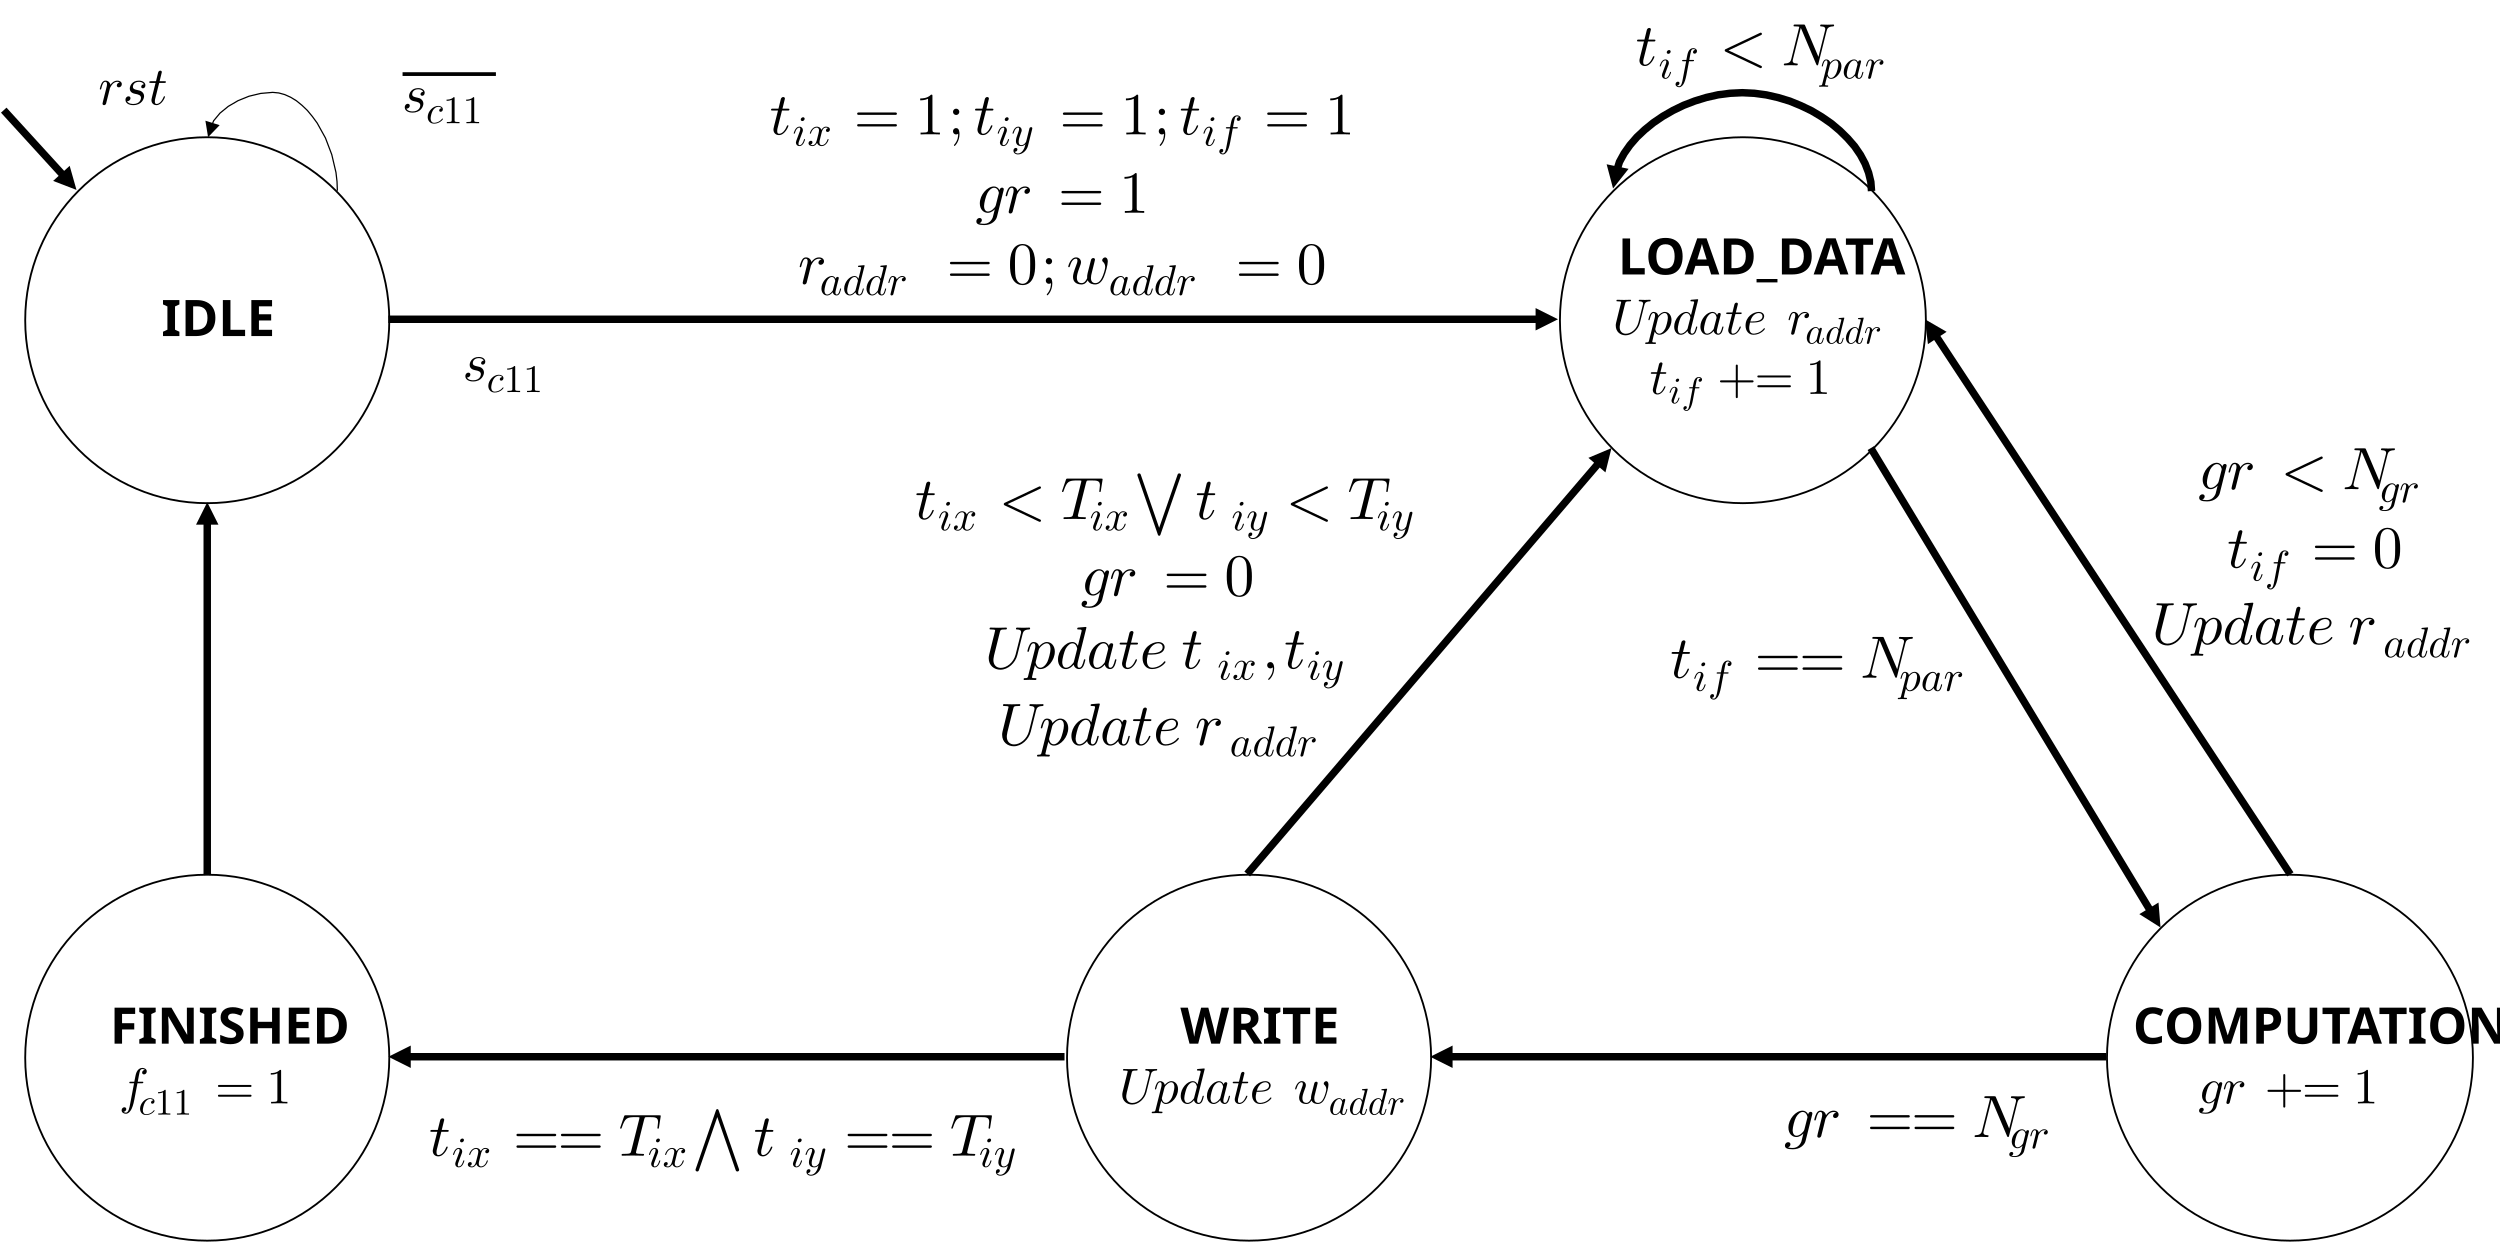
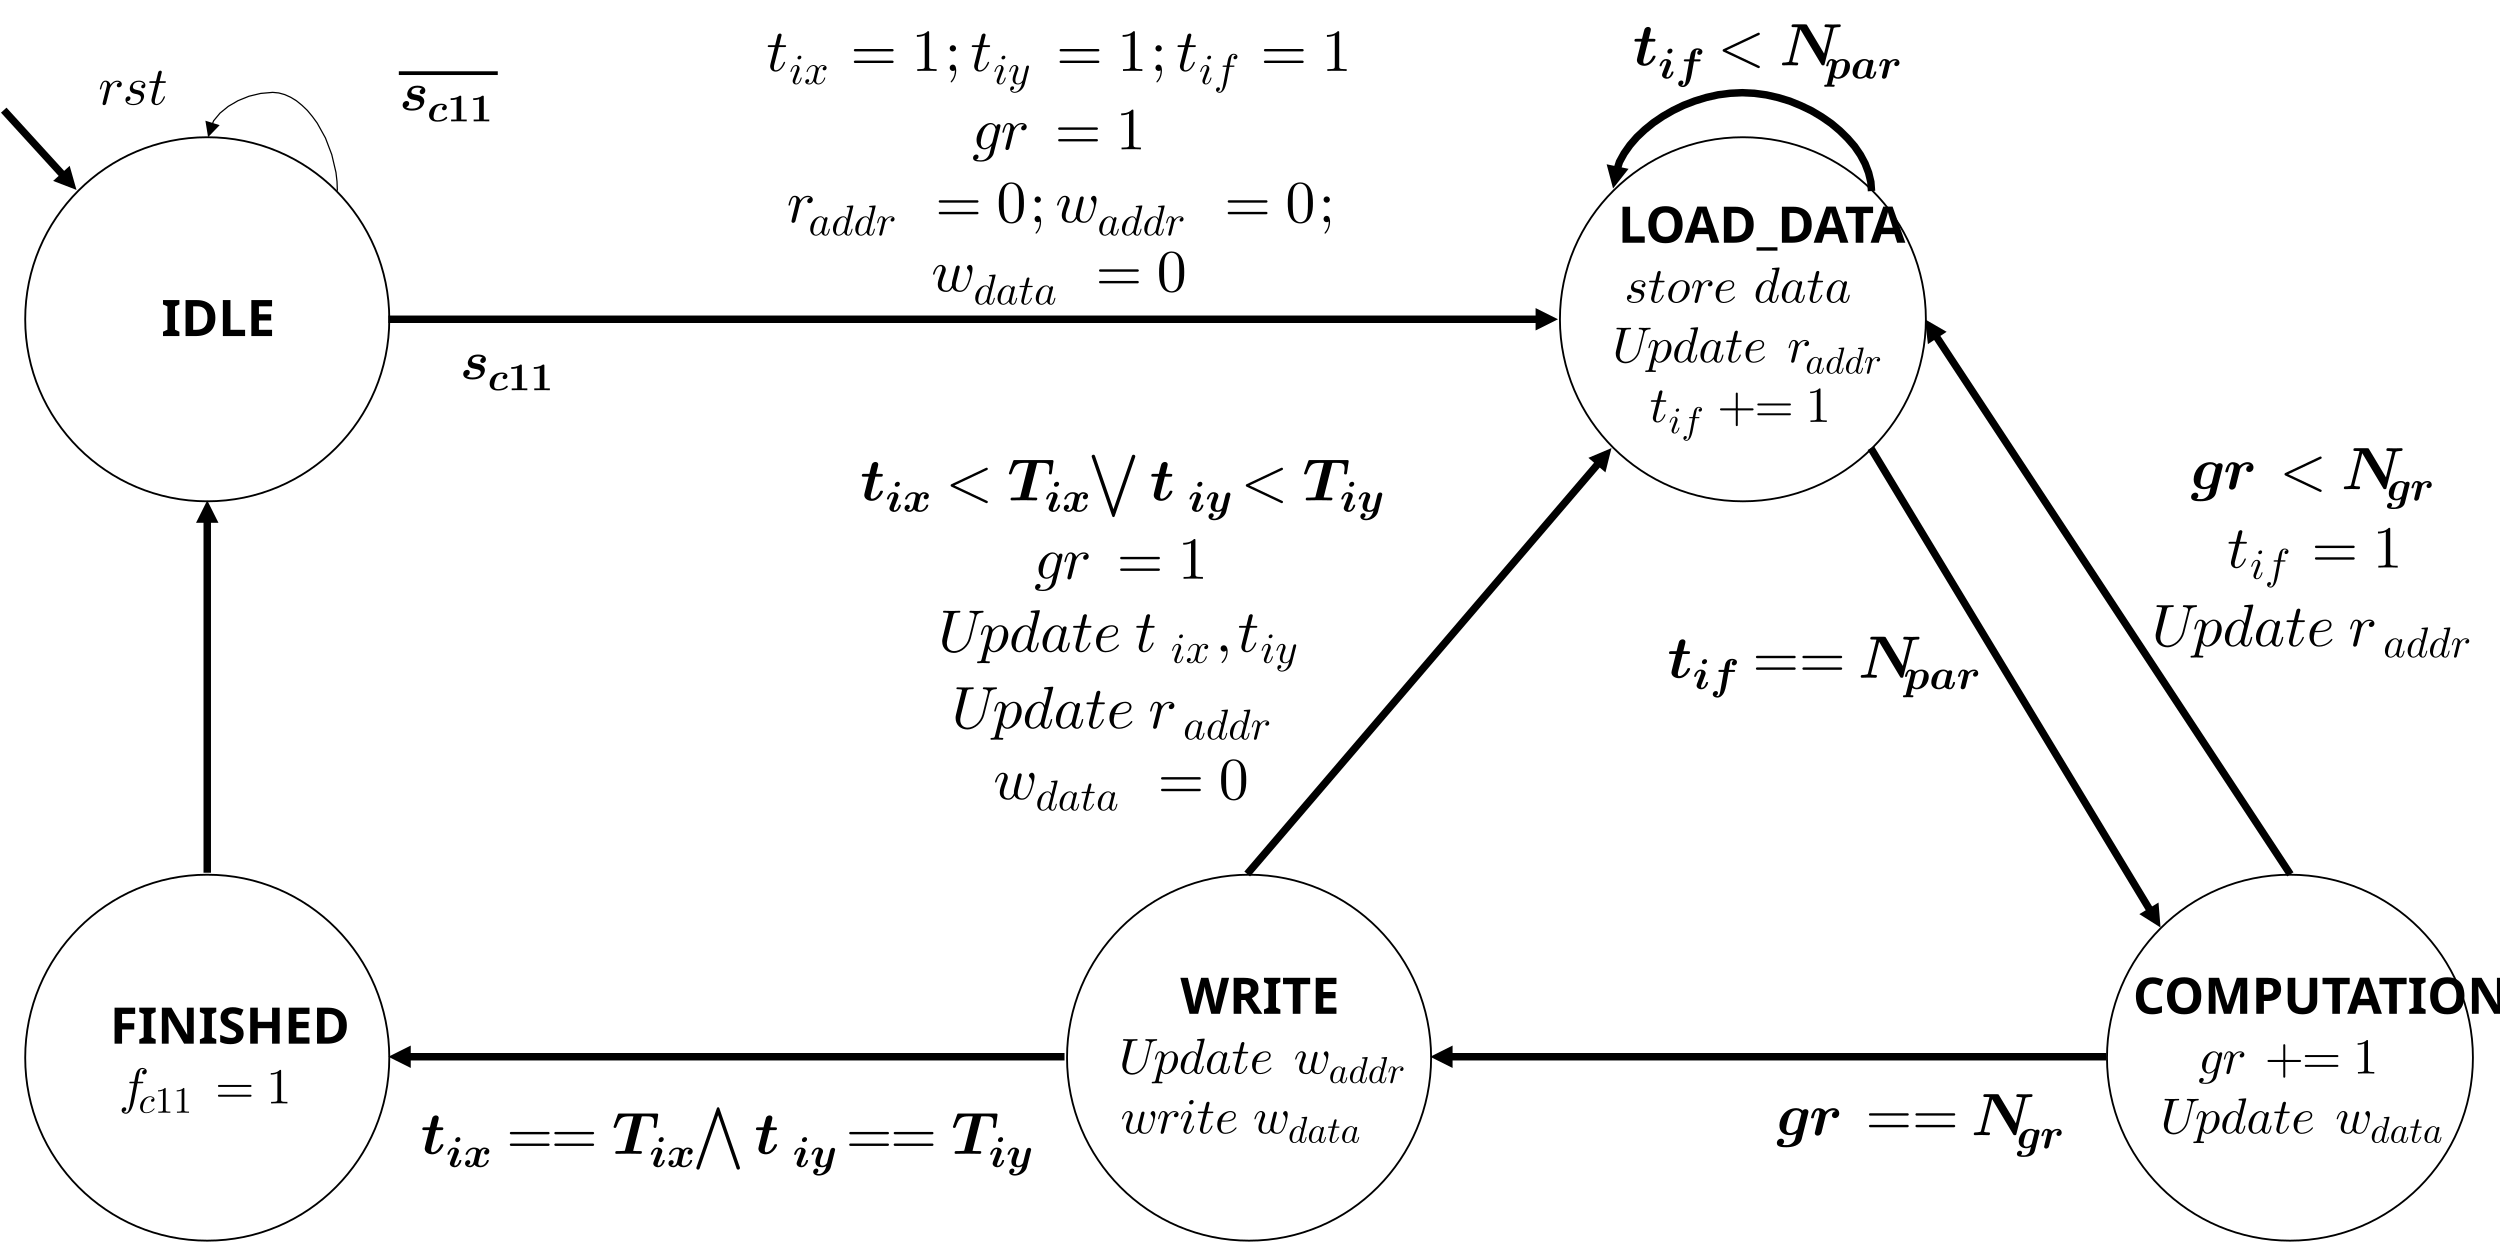
<svg xmlns="http://www.w3.org/2000/svg" width="1339" height="665" overflow="hidden">
  <defs>
    <clipPath id="clip0">
-       <path d="M5 4 1344 4 1344 669 5 669Z" fill-rule="evenodd" clip-rule="evenodd" />
+       <path d="M5 99 1344 99 1344 764 5 764Z" fill-rule="evenodd" clip-rule="evenodd" />
    </clipPath>
  </defs>
-   <g clip-path="url(#clip0)" transform="translate(-5 -4)">
-     <path d="M18.5 175.5C18.5 121.376 62.152 77.5 116 77.5 169.848 77.5 213.5 121.376 213.5 175.5 213.5 229.624 169.848 273.5 116 273.5 62.152 273.5 18.5 229.624 18.5 175.5Z" stroke="#000000" stroke-linejoin="round" stroke-miterlimit="10" fill="none" fill-rule="evenodd" />
-     <text font-family="Calibri,Calibri_MSFontService,sans-serif" font-weight="700" font-size="27" transform="translate(91.4464 184)">IDLE</text>
-     <path d="M8.478 61.652 40.71 96.986 37.755 99.682 5.522 64.348ZM42.317 92.812 45.972 105.722 33.452 100.9Z" />
-     <path d="M18.5 570.5C18.5 516.376 62.152 472.5 116 472.5 169.848 472.5 213.5 516.376 213.5 570.5 213.5 624.624 169.848 668.5 116 668.5 62.152 668.5 18.5 624.624 18.5 570.5Z" stroke="#000000" stroke-linejoin="round" stroke-miterlimit="10" fill="none" fill-rule="evenodd" />
-     <text font-family="Calibri,Calibri_MSFontService,sans-serif" font-weight="700" font-size="27" transform="translate(63.9199 563)">FINISHED<tspan font-family="Cambria Math,Cambria Math_MSFontService,sans-serif" font-weight="400" x="4.787" y="32">𝑓</tspan>
-       <tspan font-family="Cambria Math,Cambria Math_MSFontService,sans-serif" font-weight="400" font-size="20" x="15.287" y="38">𝑐11</tspan>
+   <g clip-path="url(#clip0)" transform="translate(-5 -99)">
+     <path d="M18.5 270C18.5 216.152 62.152 172.5 116 172.5 169.848 172.5 213.5 216.152 213.5 270 213.5 323.848 169.848 367.5 116 367.5 62.152 367.5 18.5 323.848 18.5 270Z" stroke="#000000" stroke-linejoin="round" stroke-miterlimit="10" fill="none" fill-rule="evenodd" />
+     <text font-family="Calibri,Calibri_MSFontService,sans-serif" font-weight="700" font-size="27" transform="translate(91.4465 279)">IDLE</text>
+     <path d="M8.478 156.652 40.71 191.986 37.755 194.682 5.522 159.348ZM42.317 187.813 45.972 200.722 33.452 195.9Z" />
+     <path d="M18.5 665.5C18.5 611.376 62.152 567.5 116 567.5 169.848 567.5 213.5 611.376 213.5 665.5 213.5 719.624 169.848 763.5 116 763.5 62.152 763.5 18.5 719.624 18.5 665.5Z" stroke="#000000" stroke-linejoin="round" stroke-miterlimit="10" fill="none" fill-rule="evenodd" />
+     <text font-family="Calibri,Calibri_MSFontService,sans-serif" font-weight="700" font-size="27" transform="translate(63.9201 658)">FINISHED<tspan font-family="Cambria Math,Cambria Math_MSFontService,sans-serif" font-weight="400" x="4.787" y="32">𝑓</tspan>
+       <tspan font-family="Cambria Math,Cambria Math_MSFontService,sans-serif" font-weight="400" font-size="20" x="15.287" y="37">𝑐11</tspan>
      <tspan font-family="Cambria Math,Cambria Math_MSFontService,sans-serif" font-weight="400" x="56.3" y="32">=</tspan>
      <tspan font-family="Cambria Math,Cambria Math_MSFontService,sans-serif" font-weight="400" x="83.707" y="32">1</tspan>
-       <tspan font-family="Cambria Math,Cambria Math_MSFontService,sans-serif" font-weight="400" font-size="29" x="-6.312" y="-503">𝑟𝑠𝑡</tspan>
+       <tspan font-family="Cambria Math,Cambria Math_MSFontService,sans-serif" font-weight="400" font-size="29" x="-6.313" y="-503">𝑟𝑠𝑡</tspan>
    </text>
-     <path d="M2-1.05275e-06 2 189.453-2 189.453-2 1.05275e-06ZM6 187.453 0 199.453-6 187.453Z" transform="matrix(1 0 0 -1 116 472.453)" />
-     <path d="M0.013-0.333 4.963-0.145 9.87 0.421 19.473 2.681 28.391 6.072 36.43 10.531 39.955 13.112 43.227 15.818 46 18.717 48.46 21.744 50.358 24.844 51.815 28.074 52.704 31.314 53.022 34.623 52.455 41.116 50.943 47.414 48.55 53.335 45.462 58.628 41.8 63.111 37.674 66.539 35.178 67.57 34.923 66.954 37.373 65.942 37.287 65.994 41.349 62.619 41.304 62.664 44.929 58.227 44.9 58.27 47.962 53.02 47.941 53.063 50.316 47.188 50.301 47.235 51.801 40.985 51.793 41.033 52.355 34.596 52.356 34.657 52.043 31.407 52.054 31.463 51.179 28.276 51.196 28.325 49.759 25.137 49.778 25.174 47.903 22.112 47.929 22.148 45.491 19.148 45.509 19.168 42.759 16.293 42.788 16.319 39.538 13.632 39.553 13.644 36.053 11.082 36.088 11.104 28.088 6.666 28.131 6.687 19.256 3.312 19.299 3.324 9.736 1.074 9.774 1.081 4.899 0.519 4.925 0.521-0.013 0.333ZM37.516 70.682 28.688 69.25 35.13 63.046Z" transform="matrix(-4.37114e-08 -1 -1 4.37114e-08 185.693 106.161)" />
-     <text font-family="Cambria Math,Cambria Math_MSFontService,sans-serif" font-weight="400" font-size="29" transform="translate(220.276 64)">𝑠<tspan font-size="21" x="12.947" y="6">𝑐11</tspan>
+     <path d="M2-1.05275e-06 2 189.453-2 189.453-2 1.05275e-06ZM6 187.453 0 199.453-6 187.453Z" transform="matrix(1 0 0 -1 116 566.453)" />
+     <path d="M0.013-0.333 4.963-0.145 9.87 0.421 19.473 2.681 28.391 6.072 36.43 10.531 39.955 13.112 43.227 15.818 46 18.717 48.46 21.744 50.358 24.844 51.815 28.074 52.704 31.314 53.022 34.623 52.455 41.116 50.943 47.414 48.55 53.335 45.462 58.628 41.8 63.111 37.674 66.539 35.178 67.57 34.923 66.954 37.373 65.942 37.287 65.994 41.349 62.619 41.304 62.664 44.929 58.227 44.9 58.27 47.962 53.02 47.941 53.063 50.316 47.188 50.301 47.235 51.801 40.985 51.793 41.033 52.355 34.596 52.356 34.657 52.043 31.407 52.054 31.463 51.179 28.276 51.196 28.325 49.759 25.137 49.778 25.174 47.903 22.112 47.929 22.148 45.491 19.148 45.509 19.168 42.759 16.293 42.788 16.319 39.538 13.632 39.553 13.644 36.053 11.082 36.088 11.104 28.088 6.666 28.131 6.687 19.256 3.312 19.299 3.324 9.736 1.074 9.774 1.081 4.899 0.519 4.925 0.521-0.013 0.333ZM37.516 70.682 28.688 69.25 35.13 63.046Z" transform="matrix(-4.37114e-08 -1 -1 4.37114e-08 185.693 201.161)" />
+     <text font-family="Cambria Math,Cambria Math_MSFontService,sans-serif" font-weight="400" font-size="29" transform="translate(218.996 158)">𝒔<tspan font-size="21" x="14.833" y="6">𝒄𝟏𝟏</tspan>
    </text>
-     <path d="M220.61 42.683 245.61 42.683 270.61 42.683 270.61 44.683 245.61 44.683 220.61 44.683Z" fill-rule="evenodd" />
-     <path d="M840.5 175.5C840.5 121.376 884.376 77.5 938.5 77.5 992.624 77.5 1036.5 121.376 1036.5 175.5 1036.5 229.624 992.624 273.5 938.5 273.5 884.376 273.5 840.5 229.624 840.5 175.5Z" stroke="#000000" stroke-linejoin="round" stroke-miterlimit="10" fill="none" fill-rule="evenodd" />
-     <text font-family="Calibri,Calibri_MSFontService,sans-serif" font-weight="700" font-size="27" transform="translate(871.575 151)">LOAD_DATA<tspan font-family="Cambria Math,Cambria Math_MSFontService,sans-serif" font-weight="400" x="-2.987" y="32">𝑈𝑝𝑑𝑎𝑡𝑒</tspan>
-       <tspan font-family="Cambria Math,Cambria Math_MSFontService,sans-serif" font-weight="400" x="84.767" y="32"> </tspan>
-       <tspan font-family="Cambria Math,Cambria Math_MSFontService,sans-serif" font-weight="400" x="90.6" y="32">𝑟</tspan>
-       <tspan font-family="Cambria Math,Cambria Math_MSFontService,sans-serif" font-weight="400" font-size="20" x="100.34" y="37">𝑎𝑑𝑑𝑟</tspan>
-       <tspan font-family="Cambria Math,Cambria Math_MSFontService,sans-serif" font-weight="400" x="16.98" y="64">𝑡</tspan>
-       <tspan font-family="Cambria Math,Cambria Math_MSFontService,sans-serif" font-weight="400" font-size="20" x="27.087" y="69">𝑖𝑓</tspan>
-       <tspan font-family="Cambria Math,Cambria Math_MSFontService,sans-serif" font-weight="400" x="53.14" y="64">+</tspan>
-       <tspan font-family="Cambria Math,Cambria Math_MSFontService,sans-serif" font-weight="400" x="73.14" y="64">=</tspan>
-       <tspan font-family="Cambria Math,Cambria Math_MSFontService,sans-serif" font-weight="400" x="100.547" y="64">1</tspan>
+     <path d="M218.61 137.183 245.11 137.183 271.61 137.183 271.61 139.183 245.11 139.183 218.61 139.183Z" fill-rule="evenodd" />
+     <path d="M840.5 270C840.5 216.152 884.376 172.5 938.5 172.5 992.624 172.5 1036.5 216.152 1036.5 270 1036.5 323.848 992.624 367.5 938.5 367.5 884.376 367.5 840.5 323.848 840.5 270Z" stroke="#000000" stroke-linejoin="round" stroke-miterlimit="10" fill="none" fill-rule="evenodd" />
+     <text font-family="Calibri,Calibri_MSFontService,sans-serif" font-weight="700" font-size="27" transform="translate(871.575 229)">LOAD_DATA<tspan font-family="Cambria Math,Cambria Math_MSFontService,sans-serif" font-weight="400" x="3.393" y="32">𝑠𝑡𝑜𝑟𝑒</tspan>
+       <tspan font-family="Cambria Math,Cambria Math_MSFontService,sans-serif" font-weight="400" x="66.813" y="32"> </tspan>
+       <tspan font-family="Cambria Math,Cambria Math_MSFontService,sans-serif" font-weight="400" x="72.647" y="32">𝑑𝑎𝑡𝑎</tspan>
+       <tspan font-family="Cambria Math,Cambria Math_MSFontService,sans-serif" font-weight="400" x="-2.987" y="64">𝑈𝑝𝑑𝑎𝑡𝑒</tspan>
+       <tspan font-family="Cambria Math,Cambria Math_MSFontService,sans-serif" font-weight="400" x="84.767" y="64"> </tspan>
+       <tspan font-family="Cambria Math,Cambria Math_MSFontService,sans-serif" font-weight="400" x="90.6" y="64">𝑟</tspan>
+       <tspan font-family="Cambria Math,Cambria Math_MSFontService,sans-serif" font-weight="400" font-size="20" x="100.34" y="70">𝑎𝑑𝑑𝑟</tspan>
+       <tspan font-family="Cambria Math,Cambria Math_MSFontService,sans-serif" font-weight="400" x="16.98" y="96">𝑡</tspan>
+       <tspan font-family="Cambria Math,Cambria Math_MSFontService,sans-serif" font-weight="400" font-size="20" x="27.087" y="102">𝑖𝑓</tspan>
+       <tspan font-family="Cambria Math,Cambria Math_MSFontService,sans-serif" font-weight="400" x="53.14" y="96">+</tspan>
+       <tspan font-family="Cambria Math,Cambria Math_MSFontService,sans-serif" font-weight="400" x="73.14" y="96">=</tspan>
+       <tspan font-family="Cambria Math,Cambria Math_MSFontService,sans-serif" font-weight="400" x="100.547" y="96">1</tspan>
    </text>
-     <path d="M576.5 570.5C576.5 516.376 620.152 472.5 674 472.5 727.848 472.5 771.5 516.376 771.5 570.5 771.5 624.624 727.848 668.5 674 668.5 620.152 668.5 576.5 624.624 576.5 570.5Z" stroke="#000000" stroke-linejoin="round" stroke-miterlimit="10" fill="none" fill-rule="evenodd" />
-     <text font-family="Calibri,Calibri_MSFontService,sans-serif" font-weight="700" font-size="27" transform="translate(637.198 563)">WRITE<tspan font-family="Cambria Math,Cambria Math_MSFontService,sans-serif" font-weight="400" x="-32.913" y="32">𝑈𝑝𝑑𝑎𝑡𝑒</tspan>
+     <path d="M576.5 665.5C576.5 611.376 620.152 567.5 674 567.5 727.848 567.5 771.5 611.376 771.5 665.5 771.5 719.624 727.848 763.5 674 763.5 620.152 763.5 576.5 719.624 576.5 665.5Z" stroke="#000000" stroke-linejoin="round" stroke-miterlimit="10" fill="none" fill-rule="evenodd" />
+     <text font-family="Calibri,Calibri_MSFontService,sans-serif" font-weight="700" font-size="27" transform="translate(637.198 642)">WRITE<tspan font-family="Cambria Math,Cambria Math_MSFontService,sans-serif" font-weight="400" x="-32.913" y="32">𝑈𝑝𝑑𝑎𝑡𝑒</tspan>
      <tspan font-family="Cambria Math,Cambria Math_MSFontService,sans-serif" font-weight="400" x="54.84" y="32"> </tspan>
      <tspan font-family="Cambria Math,Cambria Math_MSFontService,sans-serif" font-weight="400" x="60.673" y="32">𝑤</tspan>
-       <tspan font-family="Cambria Math,Cambria Math_MSFontService,sans-serif" font-weight="400" font-size="20" x="79.453" y="38">𝑎𝑑𝑑𝑟</tspan>
+       <tspan font-family="Cambria Math,Cambria Math_MSFontService,sans-serif" font-weight="400" font-size="20" x="79.453" y="37">𝑎𝑑𝑑𝑟</tspan>
+       <tspan font-family="Cambria Math,Cambria Math_MSFontService,sans-serif" font-weight="400" x="-32.053" y="64">𝑤𝑟𝑖𝑡𝑒</tspan>
+       <tspan font-family="Cambria Math,Cambria Math_MSFontService,sans-serif" font-weight="400" x="33.033" y="64"> </tspan>
+       <tspan font-family="Cambria Math,Cambria Math_MSFontService,sans-serif" font-weight="400" x="38.867" y="64">𝑤</tspan>
+       <tspan font-family="Cambria Math,Cambria Math_MSFontService,sans-serif" font-weight="400" font-size="20" x="57.647" y="69">𝑑𝑎𝑡𝑎</tspan>
    </text>
-     <path d="M1133.5 570.5C1133.5 516.376 1177.38 472.5 1231.5 472.5 1285.62 472.5 1329.5 516.376 1329.5 570.5 1329.5 624.624 1285.62 668.5 1231.5 668.5 1177.38 668.5 1133.5 624.624 1133.5 570.5Z" stroke="#000000" stroke-linejoin="round" stroke-miterlimit="10" fill="none" fill-rule="evenodd" />
-     <text font-family="Calibri,Calibri_MSFontService,sans-serif" font-weight="700" font-size="27" transform="translate(1147.42 563)">COMPUTATION<tspan font-family="Cambria Math,Cambria Math_MSFontService,sans-serif" font-weight="400" x="35.013" y="32">𝑔𝑟</tspan>
+     <path d="M1133.5 665.5C1133.5 611.376 1177.38 567.5 1231.5 567.5 1285.62 567.5 1329.5 611.376 1329.5 665.5 1329.5 719.624 1285.62 763.5 1231.5 763.5 1177.38 763.5 1133.5 719.624 1133.5 665.5Z" stroke="#000000" stroke-linejoin="round" stroke-miterlimit="10" fill="none" fill-rule="evenodd" />
+     <text font-family="Calibri,Calibri_MSFontService,sans-serif" font-weight="700" font-size="27" transform="translate(1147.42 642)">COMPUTATION<tspan font-family="Cambria Math,Cambria Math_MSFontService,sans-serif" font-weight="400" x="35.013" y="32">𝑔𝑟</tspan>
      <tspan font-family="Cambria Math,Cambria Math_MSFontService,sans-serif" font-weight="400" x="70.527" y="32">+</tspan>
      <tspan font-family="Cambria Math,Cambria Math_MSFontService,sans-serif" font-weight="400" x="90.527" y="32">=</tspan>
      <tspan font-family="Cambria Math,Cambria Math_MSFontService,sans-serif" font-weight="400" x="117.933" y="32">1</tspan>
-       <tspan font-family="Cambria Math,Cambria Math_MSFontService,sans-serif" font-weight="400" font-size="29" x="-894.69" y="-355">𝑠</tspan>
-       <tspan font-family="Cambria Math,Cambria Math_MSFontService,sans-serif" font-weight="400" font-size="21" x="-881.743" y="-349">𝑐11</tspan>
+       <tspan font-family="Cambria Math,Cambria Math_MSFontService,sans-serif" font-weight="400" x="14.727" y="64">𝑈𝑝𝑑𝑎𝑡𝑒</tspan>
+       <tspan font-family="Cambria Math,Cambria Math_MSFontService,sans-serif" font-weight="400" x="102.48" y="64"> </tspan>
+       <tspan font-family="Cambria Math,Cambria Math_MSFontService,sans-serif" font-weight="400" x="108.313" y="64">𝑤</tspan>
+       <tspan font-family="Cambria Math,Cambria Math_MSFontService,sans-serif" font-weight="400" font-size="20" x="127.093" y="69">𝑑𝑎𝑡𝑎</tspan>
+       <tspan font-family="Cambria Math,Cambria Math_MSFontService,sans-serif" font-weight="400" font-size="29" x="-895.97" y="-340">𝒔</tspan>
+       <tspan font-family="Cambria Math,Cambria Math_MSFontService,sans-serif" font-weight="400" font-size="21" x="-881.136" y="-334">𝒄𝟏𝟏</tspan>
    </text>
-     <path d="M213 173 829.462 173 829.462 177 213 177ZM827.461 169 839.461 175 827.461 181Z" />
-     <text font-family="Cambria Math,Cambria Math_MSFontService,sans-serif" font-weight="400" font-size="32" transform="translate(417.246 76)">𝑡<tspan font-size="23" x="12.2" y="6">𝑖𝑥</tspan>
+     <path d="M213 268 829.462 268 829.462 272 213 272ZM827.461 264 839.461 270 827.461 276Z" />
+     <text font-family="Cambria Math,Cambria Math_MSFontService,sans-serif" font-weight="400" font-size="32" transform="translate(415.482 137)">𝑡<tspan font-size="23" x="12.2" y="7">𝑖𝑥</tspan>
      <tspan x="45.04" y="0">=</tspan>
      <tspan x="77.76" y="0">1</tspan>
      <tspan x="95.427" y="0">;</tspan>
      <tspan x="109.26" y="0">𝑡</tspan>
-       <tspan font-size="23" x="121.46" y="6">𝑖𝑦</tspan>
+       <tspan font-size="23" x="121.46" y="7">𝑖𝑦</tspan>
      <tspan x="155.24" y="0">=</tspan>
      <tspan x="187.96" y="0">1</tspan>
      <tspan x="205.627" y="0">;</tspan>
      <tspan x="219.46" y="0">𝑡</tspan>
-       <tspan font-size="23" x="231.66" y="6">𝑖𝑓</tspan>
+       <tspan font-size="23" x="231.66" y="7">𝑖𝑓</tspan>
      <tspan x="264.667" y="0">=</tspan>
      <tspan x="297.387" y="0">1</tspan>
      <tspan x="110.207" y="42">𝑔𝑟</tspan>
      <tspan x="154.46" y="42">=</tspan>
      <tspan x="187.18" y="42">1</tspan>
-       <tspan x="15.14" y="80">𝑟</tspan>
-       <tspan font-size="23" x="26.793" y="86">𝑎𝑑𝑑𝑟</tspan>
-       <tspan x="94.747" y="80">=</tspan>
-       <tspan x="127.467" y="80">0</tspan>
-       <tspan x="145.133" y="80">;</tspan>
-       <tspan x="158.967" y="80">𝑤</tspan>
-       <tspan font-size="23" x="181.573" y="86">𝑎𝑑𝑑𝑟</tspan>
-       <tspan x="249.527" y="80">=</tspan>
-       <tspan x="282.247" y="80">0</tspan>
+       <tspan x="10.893" y="81">𝑟</tspan>
+       <tspan font-size="23" x="22.547" y="88">𝑎𝑑𝑑𝑟</tspan>
+       <tspan x="90.5" y="81">=</tspan>
+       <tspan x="123.22" y="81">0</tspan>
+       <tspan x="140.887" y="81">;</tspan>
+       <tspan x="154.72" y="81">𝑤</tspan>
+       <tspan font-size="23" x="177.327" y="88">𝑎𝑑𝑑𝑟</tspan>
+       <tspan x="245.28" y="81">=</tspan>
+       <tspan x="278" y="81">0</tspan>
+       <tspan x="295.667" y="81">;</tspan>
+       <tspan x="88.307" y="118">𝑤</tspan>
+       <tspan font-size="23" x="110.913" y="125">𝑑𝑎𝑡𝑎</tspan>
+       <tspan x="176.36" y="118">=</tspan>
+       <tspan x="209.08" y="118">0</tspan>
    </text>
-     <path d="M1230.04 473.407 1039.83 184.452 1043.17 182.253 1233.38 471.207ZM1037.59 188.322 1036 175 1047.61 181.724Z" />
-     <path d="M1008.71 242.966 1158.71 491.181 1155.29 493.25 1005.29 245.034ZM1161.1 487.401 1162.18 500.774 1150.83 493.607Z" />
-     <path d="M5.79786e-07-2 352.157-2 352.157 2-5.79786e-07 2ZM350.157-6 362.157 0 350.157 6Z" transform="matrix(-1 -8.74228e-08 -8.74228e-08 1 1133.16 570)" />
-     <path d="M1.52-1.3 190.13 219.214 187.091 221.814-1.52 1.3ZM191.87 215.095 195.111 228.114 182.751 222.894Z" transform="matrix(1 0 0 -1 673 472.114)" />
-     <path d="M5.79786e-07-2 352.157-2 352.157 2-5.79786e-07 2ZM350.157-6 362.157 0 350.157 6Z" transform="matrix(-1 -8.74228e-08 -8.74228e-08 1 575.157 570)" />
-     <text font-family="Cambria Math,Cambria Math_MSFontService,sans-serif" font-weight="400" font-size="32" transform="translate(234.767 623)">𝑡<tspan font-size="23" x="12.2" y="6">𝑖𝑥</tspan>
-       <tspan x="45.04" y="0">=</tspan>
-       <tspan x="68.873" y="0">=</tspan>
-       <tspan x="101.593" y="0">𝑇</tspan>
-       <tspan font-size="23" x="117.153" y="6">𝑖𝑥</tspan>
-       <tspan x="141.107" y="0"> </tspan>⋀<tspan x="173.88" y="0"> </tspan>𝑡<tspan font-size="23" x="193.08" y="6">𝑖𝑦</tspan>
-       <tspan x="222.42" y="0">=</tspan>
-       <tspan x="246.253" y="0">=</tspan>
-       <tspan x="278.973" y="0">𝑇</tspan>
-       <tspan font-size="23" x="294.533" y="6">𝑖𝑦</tspan>
-       <tspan x="260.33" y="-341">𝑡</tspan>
-       <tspan font-size="23" x="272.53" y="-335">𝑖𝑥</tspan>
-       <tspan x="305.37" y="-341">&lt;</tspan>
-       <tspan x="338.257" y="-341">𝑇</tspan>
-       <tspan font-size="23" x="353.817" y="-335">𝑖𝑥</tspan>
-       <tspan x="377.77" y="-341"> </tspan>⋁<tspan x="410.543" y="-341"> </tspan>𝑡<tspan font-size="23" x="429.743" y="-335">𝑖𝑦</tspan>
-       <tspan x="459.083" y="-341">&lt;</tspan>
-       <tspan x="491.97" y="-341">𝑇</tspan>
-       <tspan font-size="23" x="507.53" y="-335">𝑖𝑦</tspan>
-       <tspan x="349.057" y="-300">𝑔𝑟</tspan>
-       <tspan x="393.31" y="-300">=</tspan>
-       <tspan x="426.03" y="-300">0</tspan>
-       <tspan x="297.657" y="-261">𝑈𝑝𝑑𝑎𝑡𝑒</tspan>
-       <tspan x="403.023" y="-261"> </tspan>𝑡<tspan font-size="23" x="422.223" y="-255">𝑖𝑥</tspan>
-       <tspan x="446.177" y="-261">,</tspan>
-       <tspan x="458.01" y="-261">𝑡</tspan>
-       <tspan font-size="23" x="470.21" y="-255">𝑖𝑦</tspan>
-       <tspan x="304.837" y="-220">𝑈𝑝𝑑𝑎𝑡𝑒</tspan>
-       <tspan x="410.203" y="-220"> </tspan>𝑟<tspan font-size="23" x="428.857" y="-214">𝑎𝑑𝑑𝑟</tspan>
-       <tspan x="725.768" y="-10">𝑔𝑟</tspan>
-       <tspan x="770.021" y="-10">=</tspan>
-       <tspan x="793.855" y="-10">=</tspan>
-       <tspan x="826.575" y="-10">𝑁</tspan>
-       <tspan font-size="23" x="846.055" y="-4">𝑔𝑟</tspan>
-       <tspan x="947.639" y="-357">𝑔𝑟</tspan>
-       <tspan x="991.893" y="-357">&lt;</tspan>
-       <tspan x="1024.78" y="-357">𝑁</tspan>
-       <tspan font-size="23" x="1044.26" y="-350">𝑔𝑟</tspan>
-       <tspan x="963.106" y="-315">𝑡</tspan>
-       <tspan font-size="23" x="975.306" y="-308">𝑖𝑓</tspan>
-       <tspan x="1008.31" y="-315">=</tspan>
-       <tspan x="1041.03" y="-315">0</tspan>
-       <tspan x="922.653" y="-274">𝑈𝑝𝑑𝑎𝑡𝑒</tspan>
-       <tspan x="1028.02" y="-274"> </tspan>𝑟<tspan font-size="23" x="1046.67" y="-267">𝑎𝑑𝑑𝑟</tspan>
-       <tspan x="664.813" y="-256">𝑡</tspan>
-       <tspan font-size="23" x="677.013" y="-249">𝑖𝑓</tspan>
-       <tspan x="710.02" y="-256">=</tspan>
-       <tspan x="733.853" y="-256">=</tspan>
-       <tspan x="766.573" y="-256">𝑁</tspan>
-       <tspan font-size="23" x="787.42" y="-249">𝑝𝑎𝑟</tspan>
+     <path d="M1230.04 568.407 1039.83 279.452 1043.17 277.253 1233.38 566.207ZM1037.59 283.322 1036 270 1047.61 276.724Z" />
+     <path d="M1008.71 337.966 1158.71 586.181 1155.29 588.25 1005.29 340.034ZM1161.1 582.401 1162.18 595.774 1150.83 588.607Z" />
+     <path d="M5.79786e-07-2 352.157-2 352.157 2-5.79786e-07 2ZM350.157-6 362.157 0 350.157 6Z" transform="matrix(-1 -8.74228e-08 -8.74228e-08 1 1133.16 665)" />
+     <path d="M1.52-1.3 190.13 219.214 187.091 221.814-1.52 1.3ZM191.87 215.095 195.111 228.114 182.751 222.894Z" transform="matrix(1 0 0 -1 673 567.114)" />
+     <path d="M5.79786e-07-2 352.157-2 352.157 2-5.79786e-07 2ZM350.157-6 362.157 0 350.157 6Z" transform="matrix(-1 -8.74228e-08 -8.74228e-08 1 575.157 665)" />
+     <text font-family="Cambria Math,Cambria Math_MSFontService,sans-serif" font-weight="400" font-size="32" transform="translate(230.387 717)">𝒕<tspan font-size="23" x="13.5" y="7">𝒊𝒙</tspan>
+       <tspan x="45.88" y="0">=</tspan>
+       <tspan x="69.713" y="0">=</tspan>
+       <tspan x="102.433" y="0">𝑻</tspan>
+       <tspan font-size="23" x="122.433" y="7">𝒊𝒙</tspan>
+       <tspan x="145.927" y="0"> </tspan>⋀<tspan x="178.7" y="0"> </tspan>𝒕<tspan font-size="23" x="199.2" y="7">𝒊𝒚</tspan>
+       <tspan x="227.64" y="0">=</tspan>
+       <tspan x="251.473" y="0">=</tspan>
+       <tspan x="284.193" y="0">𝑻</tspan>
+       <tspan font-size="23" x="304.193" y="7">𝒊𝒚</tspan>
+       <tspan x="235.403" y="-350">𝒕</tspan>
+       <tspan font-size="23" x="248.903" y="-344">𝒊𝒙</tspan>
+       <tspan x="281.283" y="-350">&lt;</tspan>
+       <tspan x="314.17" y="-350">𝑻</tspan>
+       <tspan font-size="23" x="334.17" y="-344">𝒊𝒙</tspan>
+       <tspan x="357.663" y="-350"> </tspan>⋁<tspan x="390.437" y="-350"> </tspan>𝒕<tspan font-size="23" x="410.937" y="-344">𝒊𝒚</tspan>
+       <tspan x="439.377" y="-350">&lt;</tspan>
+       <tspan x="472.263" y="-350">𝑻</tspan>
+       <tspan font-size="23" x="492.263" y="-344">𝒊𝒚</tspan>
+       <tspan x="328.51" y="-308">𝑔𝑟</tspan>
+       <tspan x="372.763" y="-308">=</tspan>
+       <tspan x="405.483" y="-308">1</tspan>
+       <tspan x="277.11" y="-269">𝑈𝑝𝑑𝑎𝑡𝑒</tspan>
+       <tspan x="382.477" y="-269"> </tspan>𝑡<tspan font-size="23" x="401.677" y="-263">𝑖𝑥</tspan>
+       <tspan x="425.63" y="-269">,</tspan>
+       <tspan x="437.463" y="-269">𝑡</tspan>
+       <tspan font-size="23" x="449.663" y="-263">𝑖𝑦</tspan>
+       <tspan x="284.29" y="-228">𝑈𝑝𝑑𝑎𝑡𝑒</tspan>
+       <tspan x="389.657" y="-228"> </tspan>𝑟<tspan font-size="23" x="408.31" y="-222">𝑎𝑑𝑑𝑟</tspan>
+       <tspan x="306.61" y="-190">𝑤</tspan>
+       <tspan font-size="23" x="329.217" y="-184">𝑑𝑎𝑡𝑎</tspan>
+       <tspan x="394.663" y="-190">=</tspan>
+       <tspan x="427.383" y="-190">0</tspan>
+       <tspan x="726.108" y="-10">𝒈𝒓</tspan>
+       <tspan x="773.828" y="-10">=</tspan>=<tspan x="830.381" y="-10">𝑵</tspan>
+       <tspan font-size="23" x="854.715" y="-3">𝒈𝒓</tspan>
+       <tspan x="947.979" y="-356">𝒈𝒓</tspan>
+       <tspan x="995.699" y="-356">&lt;</tspan>
+       <tspan x="1028.59" y="-356">𝑵</tspan>
+       <tspan font-size="23" x="1052.92" y="-350">𝒈𝒓</tspan>
+       <tspan x="967.486" y="-314">𝑡</tspan>
+       <tspan font-size="23" x="979.686" y="-308">𝑖𝑓</tspan>
+       <tspan x="1012.69" y="-314">=</tspan>
+       <tspan x="1045.41" y="-314">1</tspan>
+       <tspan x="927.033" y="-272">𝑈𝑝𝑑𝑎𝑡𝑒</tspan>
+       <tspan x="1032.4" y="-272"> </tspan>𝑟<tspan font-size="23" x="1051.05" y="-266">𝑎𝑑𝑑𝑟</tspan>
+       <tspan x="667.733" y="-255">𝒕</tspan>
+       <tspan font-size="23" x="681.233" y="-249">𝒊𝒇</tspan>
+       <tspan x="713.28" y="-255">=</tspan>=<tspan x="769.833" y="-255">𝑵</tspan>
+       <tspan font-size="23" x="794.167" y="-249">𝒑𝒂𝒓</tspan>
    </text>
-     <path d="M0.151-1.994 5.252-1.607 10.411-0.35 15.52 1.615 20.414 4.225 25.163 7.478 29.621 11.354 33.856 15.654 37.843 20.412 41.433 25.605 44.764 31.178 47.579 37.063 50.074 43.141 51.997 49.487 53.47 55.955 54.368 62.567 54.69 69.25 54.369 75.925 53.534 82.472 52.059 89.013 50.142 95.278 47.774 101.421 44.957 107.247 41.759 112.812 38.232 118.006 34.382 122.754 30.262 127.132 25.859 130.952 21.247 134.2 16.414 136.848 11.768 138.314 10.565 134.499 15.023 133.093 14.664 133.246 19.226 130.746 19.036 130.865 23.473 127.74 23.314 127.864 27.564 124.177 27.419 124.317 31.419 120.067 31.322 120.178 35.072 115.553 34.97 115.689 38.408 110.626 38.328 110.753 41.453 105.316 41.387 105.442 44.137 99.754 44.071 99.906 46.384 93.906 46.338 94.04 48.213 87.915 48.174 88.06 49.611 81.685 49.578 81.872 50.391 75.497 50.377 75.654 50.69 69.154 50.69 69.346 50.377 62.846 50.393 63.019 49.518 56.582 49.55 56.757 48.112 50.444 48.148 50.58 46.273 44.392 46.337 44.572 43.9 38.635 43.946 38.738 41.196 32.988 41.283 33.151 38.033 27.714 38.105 27.825 34.605 22.762 34.717 22.909 30.842 18.284 30.95 18.404 26.825 14.216 26.938 14.322 22.625 10.572 22.807 10.713 18.245 7.588 18.434 7.702 13.746 5.202 13.97 5.304 9.095 3.429 9.339 3.506 4.464 2.318 4.786 2.369-0.151 1.994ZM14.344 141.875 1.375 138.437 11.906 130.125Z" transform="matrix(-4.37114e-08 -1 -1 4.37114e-08 1007.39 106.333)" />
-     <text font-family="Cambria Math,Cambria Math_MSFontService,sans-serif" font-weight="400" font-size="32" transform="translate(881.07 39)">𝑡<tspan font-size="23" x="12.2" y="7">𝑖𝑓</tspan>
-       <tspan x="45.207" y="0">&lt;</tspan>
-       <tspan x="78.093" y="0">𝑁</tspan>
-       <tspan font-size="23" x="98.94" y="7">𝑝𝑎𝑟</tspan>
+     <path d="M0.151-1.994 5.252-1.607 10.411-0.35 15.52 1.615 20.414 4.225 25.163 7.478 29.621 11.354 33.856 15.654 37.843 20.412 41.433 25.605 44.764 31.178 47.579 37.063 50.074 43.141 51.997 49.487 53.47 55.955 54.368 62.567 54.69 69.25 54.369 75.925 53.534 82.472 52.059 89.013 50.142 95.278 47.774 101.421 44.957 107.247 41.759 112.812 38.232 118.006 34.382 122.754 30.262 127.132 25.859 130.952 21.247 134.2 16.414 136.848 11.768 138.314 10.565 134.499 15.023 133.093 14.664 133.246 19.226 130.746 19.036 130.865 23.473 127.74 23.314 127.864 27.564 124.177 27.419 124.317 31.419 120.067 31.322 120.178 35.072 115.553 34.97 115.689 38.408 110.626 38.328 110.753 41.453 105.316 41.387 105.442 44.137 99.754 44.071 99.906 46.384 93.906 46.338 94.04 48.213 87.915 48.174 88.06 49.611 81.685 49.578 81.872 50.391 75.497 50.377 75.654 50.69 69.154 50.69 69.346 50.377 62.846 50.393 63.019 49.518 56.582 49.55 56.757 48.112 50.444 48.148 50.58 46.273 44.392 46.337 44.572 43.9 38.635 43.946 38.738 41.196 32.988 41.283 33.151 38.033 27.714 38.105 27.825 34.605 22.762 34.717 22.909 30.842 18.284 30.95 18.404 26.825 14.216 26.938 14.322 22.625 10.572 22.807 10.713 18.245 7.588 18.434 7.702 13.746 5.202 13.97 5.304 9.095 3.429 9.339 3.506 4.464 2.318 4.786 2.369-0.151 1.994ZM14.344 141.875 1.375 138.437 11.906 130.125Z" transform="matrix(-4.37114e-08 -1 -1 4.37114e-08 1007.39 201.333)" />
+     <text font-family="Cambria Math,Cambria Math_MSFontService,sans-serif" font-weight="400" font-size="32" transform="translate(879.61 134)">𝒕<tspan font-size="23" x="13.5" y="7">𝒊𝒇</tspan>
+       <tspan x="45.547" y="0">&lt;</tspan>
+       <tspan x="78.433" y="0">𝑵</tspan>
+       <tspan font-size="23" x="102.767" y="7">𝒑𝒂𝒓</tspan>
    </text>
  </g>
</svg>
